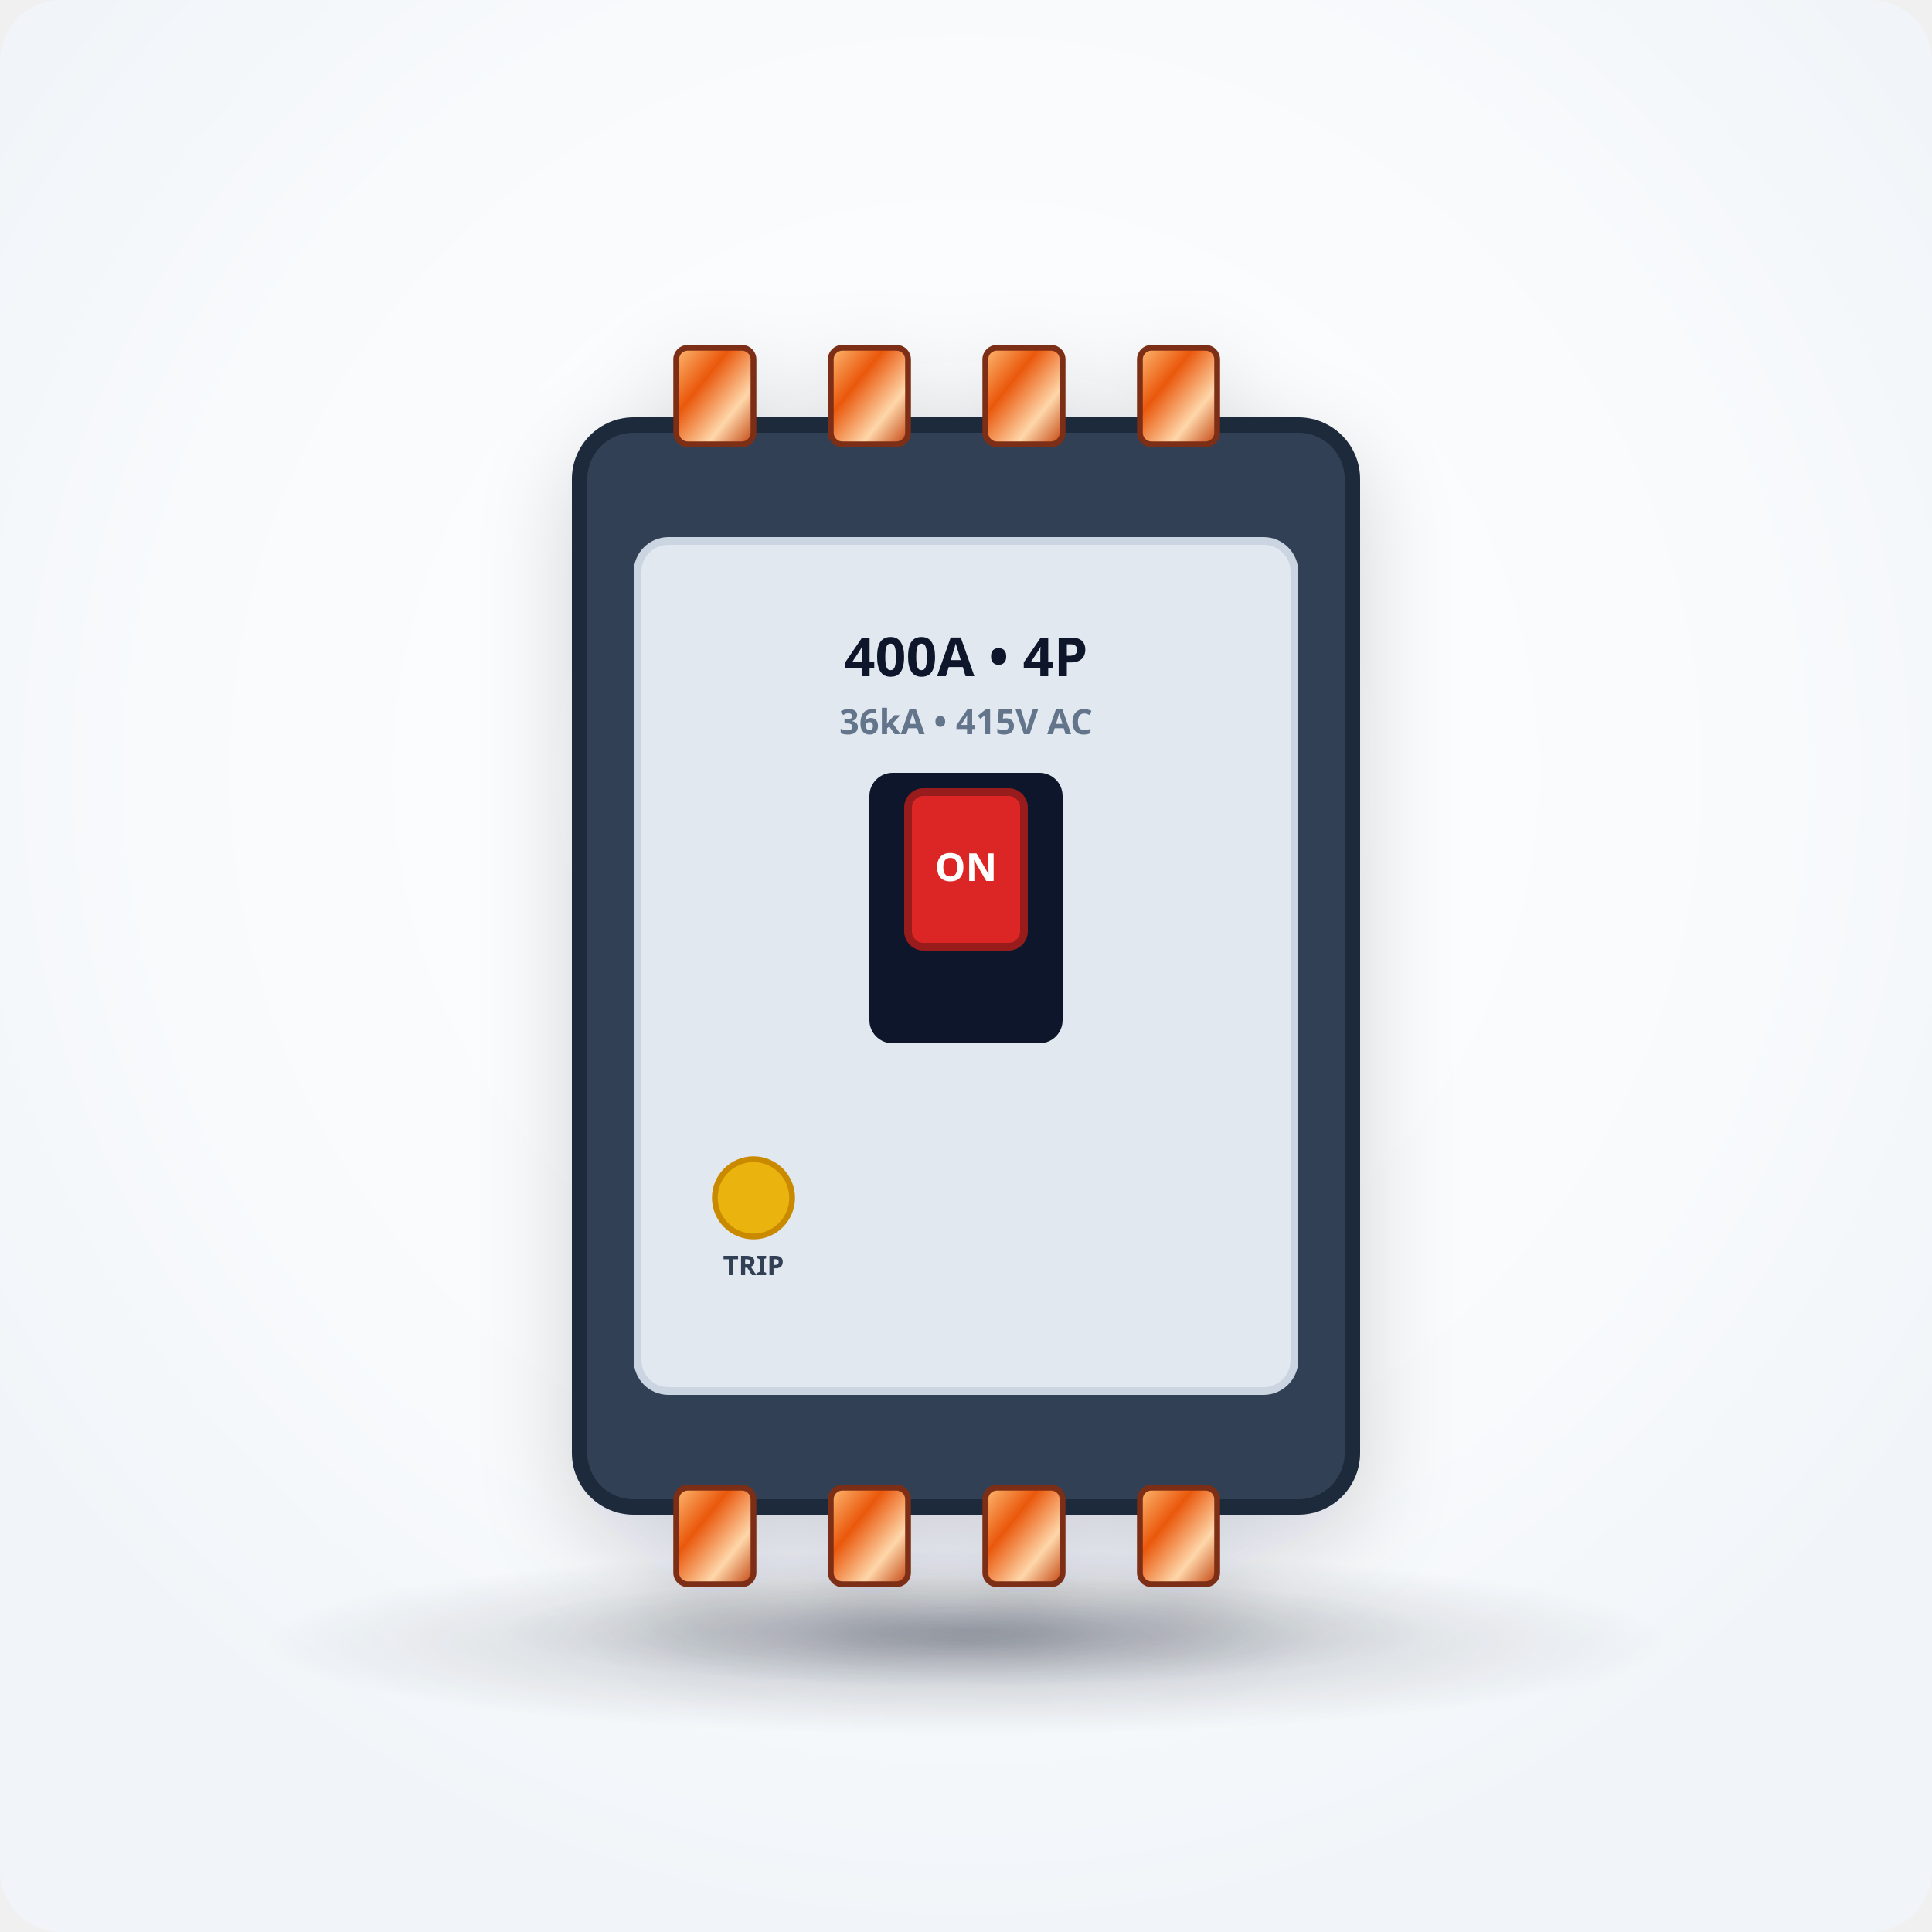
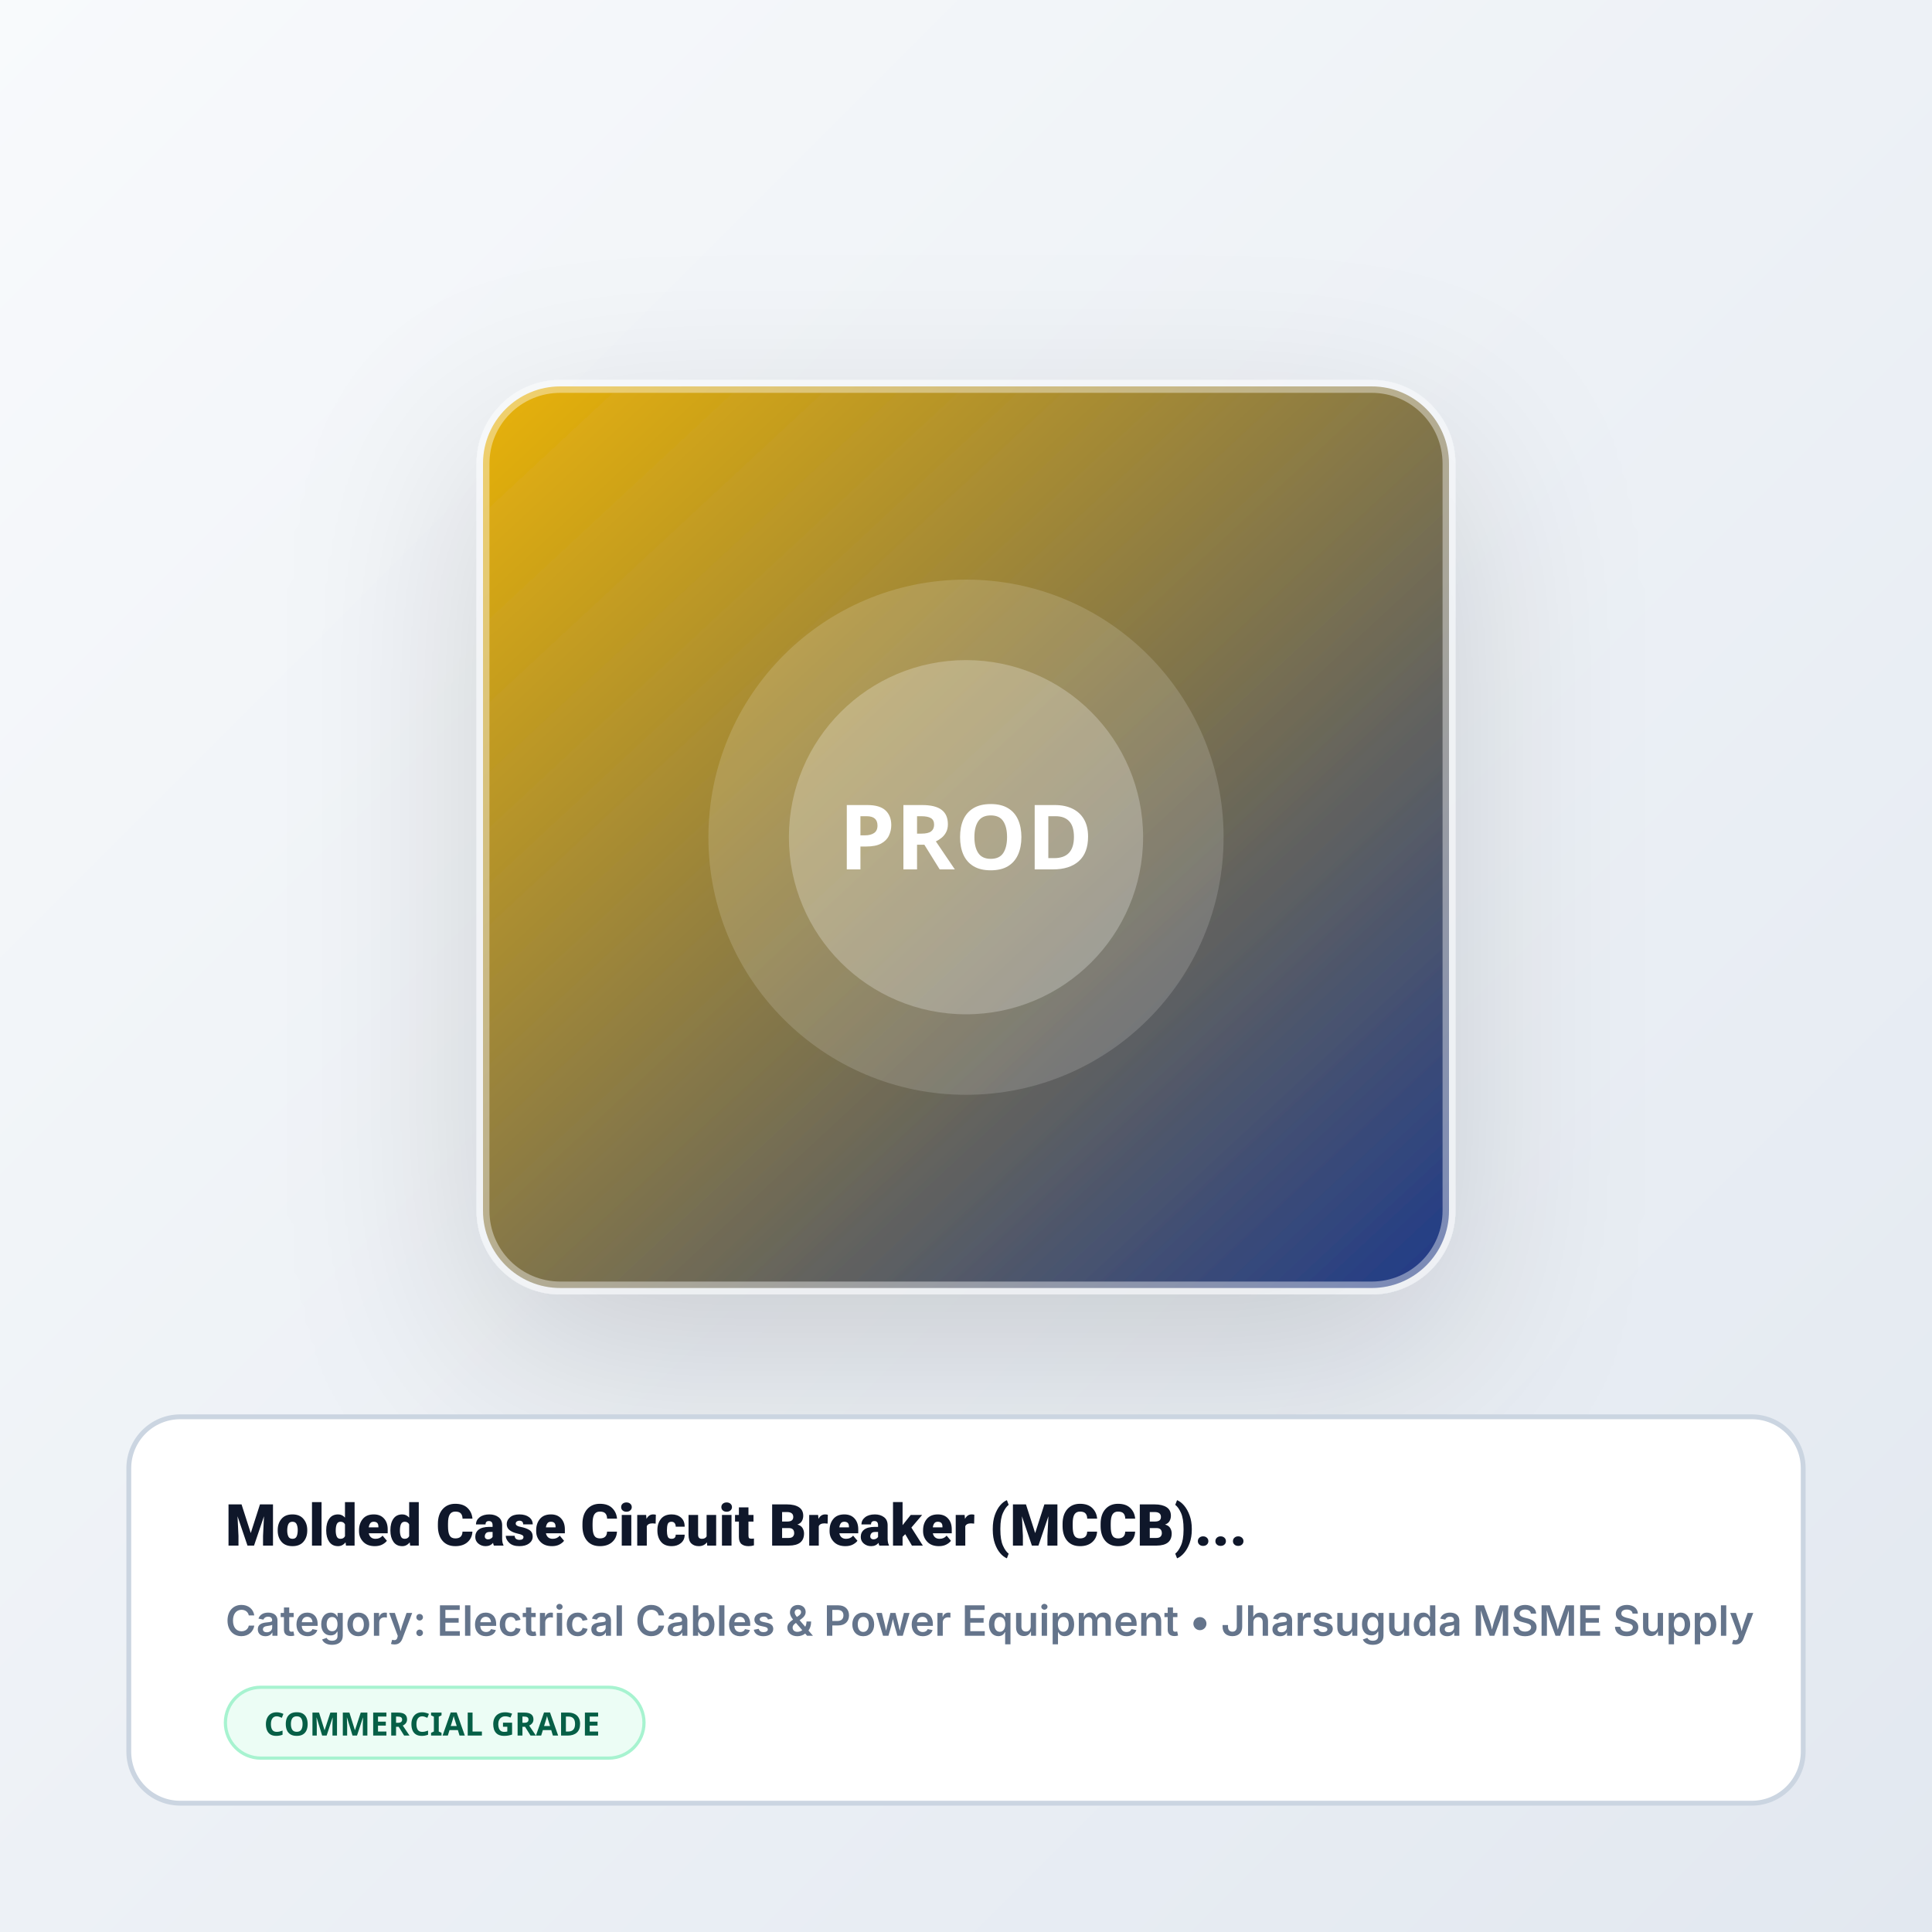
- <svg xmlns="http://www.w3.org/2000/svg" viewBox="0 0 500 500" width="500" height="500">
+ <svg xmlns="http://www.w3.org/2000/svg" viewBox="0 0 600 600" width="600" height="600">
  <defs>
-     <radialGradient id="studioBg" cx="50%" cy="40%" r="60%">
-       <stop offset="0%" stop-color="#ffffff" />
-       <stop offset="70%" stop-color="#f8fafc" />
-       <stop offset="100%" stop-color="#f1f5f9" />
-     </radialGradient>
-     <radialGradient id="contactShadow" cx="50%" cy="50%" r="50%">
-       <stop offset="0%" stop-color="rgba(15, 23, 42, 0.28)" />
-       <stop offset="50%" stop-color="rgba(15, 23, 42, 0.12)" />
-       <stop offset="100%" stop-color="rgba(15, 23, 42, 0)" />
-     </radialGradient>
-     <linearGradient id="chromeGrad" x1="0%" y1="0%" x2="100%" y2="100%">
-       <stop offset="0%" stop-color="#f1f5f9" />
-       <stop offset="25%" stop-color="#94a3b8" />
-       <stop offset="50%" stop-color="#ffffff" />
-       <stop offset="75%" stop-color="#64748b" />
-       <stop offset="100%" stop-color="#cbd5e1" />
+     <linearGradient id="pbg" x1="0%" y1="0%" x2="100%" y2="100%">
+       <stop offset="0%" stop-color="#f8fafc" />
+       <stop offset="100%" stop-color="#e2e8f0" />
    </linearGradient>
-     <linearGradient id="copperGrad" x1="0%" y1="0%" x2="100%" y2="100%">
-       <stop offset="0%" stop-color="#fdba74" />
-       <stop offset="35%" stop-color="#ea580c" />
-       <stop offset="70%" stop-color="#fed7aa" />
-       <stop offset="100%" stop-color="#c2410c" />
+     <linearGradient id="pgrad" x1="0%" y1="0%" x2="100%" y2="100%">
+       <stop offset="0%" stop-color="#eab308" />
+       <stop offset="100%" stop-color="#1e3a8a" />
    </linearGradient>
-     <linearGradient id="darkMetal" x1="0%" y1="0%" x2="0%" y2="100%">
-       <stop offset="0%" stop-color="#475569" />
-       <stop offset="50%" stop-color="#1e293b" />
-       <stop offset="100%" stop-color="#0f172a" />
-     </linearGradient>
-     <linearGradient id="toolBlue" x1="0%" y1="0%" x2="100%" y2="100%">
-       <stop offset="0%" stop-color="#38bdf8" />
-       <stop offset="40%" stop-color="#0284c7" />
-       <stop offset="100%" stop-color="#0369a1" />
-     </linearGradient>
-     <linearGradient id="safetyOrange" x1="0%" y1="0%" x2="100%" y2="100%">
-       <stop offset="0%" stop-color="#fb923c" />
-       <stop offset="50%" stop-color="#ea580c" />
-       <stop offset="100%" stop-color="#c2410c" />
-     </linearGradient>
-     <linearGradient id="dangerRed" x1="0%" y1="0%" x2="100%" y2="100%">
-       <stop offset="0%" stop-color="#f87171" />
-       <stop offset="50%" stop-color="#dc2626" />
-       <stop offset="100%" stop-color="#991b1b" />
-     </linearGradient>
-     <linearGradient id="cautionYellow" x1="0%" y1="0%" x2="100%" y2="100%">
-       <stop offset="0%" stop-color="#fde047" />
-       <stop offset="40%" stop-color="#eab308" />
-       <stop offset="100%" stop-color="#ca8a04" />
-     </linearGradient>
-     <filter id="softGlow" x="-20%" y="-20%" width="140%" height="140%">
-       <feDropShadow dx="0" dy="8" stdDeviation="12" flood-color="#0f172a" flood-opacity="0.16" />
-     </filter>
  </defs>
-   <rect width="500" height="500" rx="16" fill="url(#studioBg)" />
-   <ellipse cx="250" cy="425" rx="180" ry="24" fill="url(#contactShadow)" />
-   <ellipse cx="250" cy="422" rx="120" ry="14" fill="url(#contactShadow)" opacity="0.8" />
-   <g filter="url(#softGlow)">
-     <g transform="translate(120, 60)">
-       <rect x="30" y="50" width="200" height="280" rx="14" fill="#334155" stroke="#1e293b" stroke-width="4" />
-       <rect x="45" y="80" width="170" height="220" rx="8" fill="#e2e8f0" stroke="#cbd5e1" stroke-width="2" />
-       <g fill="url(#copperGrad)" stroke="#7c2d12" stroke-width="1.5">
-         <rect x="55" y="30" width="20" height="25" rx="3" />
-         <rect x="95" y="30" width="20" height="25" rx="3" />
-         <rect x="135" y="30" width="20" height="25" rx="3" />
-         <rect x="175" y="30" width="20" height="25" rx="3" />
-         <rect x="55" y="325" width="20" height="25" rx="3" />
-         <rect x="95" y="325" width="20" height="25" rx="3" />
-         <rect x="135" y="325" width="20" height="25" rx="3" />
-         <rect x="175" y="325" width="20" height="25" rx="3" />
-       </g>
-       <rect x="105" y="140" width="50" height="70" rx="6" fill="#0f172a" />
-       <rect x="115" y="145" width="30" height="40" rx="4" fill="#dc2626" stroke="#991b1b" stroke-width="2" />
-       <text x="130" y="168" font-family="sans-serif" font-size="10" font-weight="900" fill="#ffffff" text-anchor="middle">ON</text>
-       <circle cx="75" cy="250" r="10" fill="#eab308" stroke="#ca8a04" stroke-width="1.5" />
-       <text x="75" y="270" font-family="sans-serif" font-size="7" font-weight="800" fill="#334155" text-anchor="middle">TRIP</text>
-       <text x="130" y="115" font-family="sans-serif" font-size="14" font-weight="900" fill="#0f172a" text-anchor="middle">400A • 4P</text>
-       <text x="130" y="130" font-family="sans-serif" font-size="9" font-weight="700" fill="#64748b" text-anchor="middle">36kA • 415V AC</text>
-     </g>
+   <rect width="600" height="600" fill="url(#pbg)" />
+   <g transform="translate(150, 120)">
+     <rect width="300" height="280" rx="24" fill="url(#pgrad)" stroke="rgba(255,255,255,0.4)" stroke-width="4" filter="drop-shadow(0 20px 30px rgba(0,0,0,0.15))" />
+     <circle cx="150" cy="140" r="80" fill="rgba(255,255,255,0.15)" />
+     <circle cx="150" cy="140" r="55" fill="rgba(255,255,255,0.25)" />
+     <text x="150" y="150" font-family="sans-serif" font-size="28" font-weight="900" text-anchor="middle" fill="#ffffff">PROD</text>
+   </g>
+   <rect x="40" y="440" width="520" height="120" rx="16" fill="#ffffff" stroke="#cbd5e1" stroke-width="1.5" />
+   <text x="70" y="480" font-family="-apple-system, BlinkMacSystemFont, 'Segoe UI', Roboto, sans-serif" font-size="18" font-weight="900" fill="#0f172a">
+     Molded Case Circuit Breaker (MCCB)...
+   </text>
+   <text x="70" y="508" font-family="-apple-system, BlinkMacSystemFont, sans-serif" font-size="13" font-weight="600" fill="#64748b">
+     Category: Electrical Cables &amp; Power Equipment • Jharsuguda MSME Supply
+   </text>
+   <g transform="translate(70, 524)">
+     <rect width="130" height="22" rx="11" fill="#ecfdf5" stroke="#a7f3d0" />
+     <text x="12" y="15" font-family="sans-serif" font-size="10" font-weight="800" fill="#065f46">COMMERCIAL GRADE</text>
  </g>
</svg>
